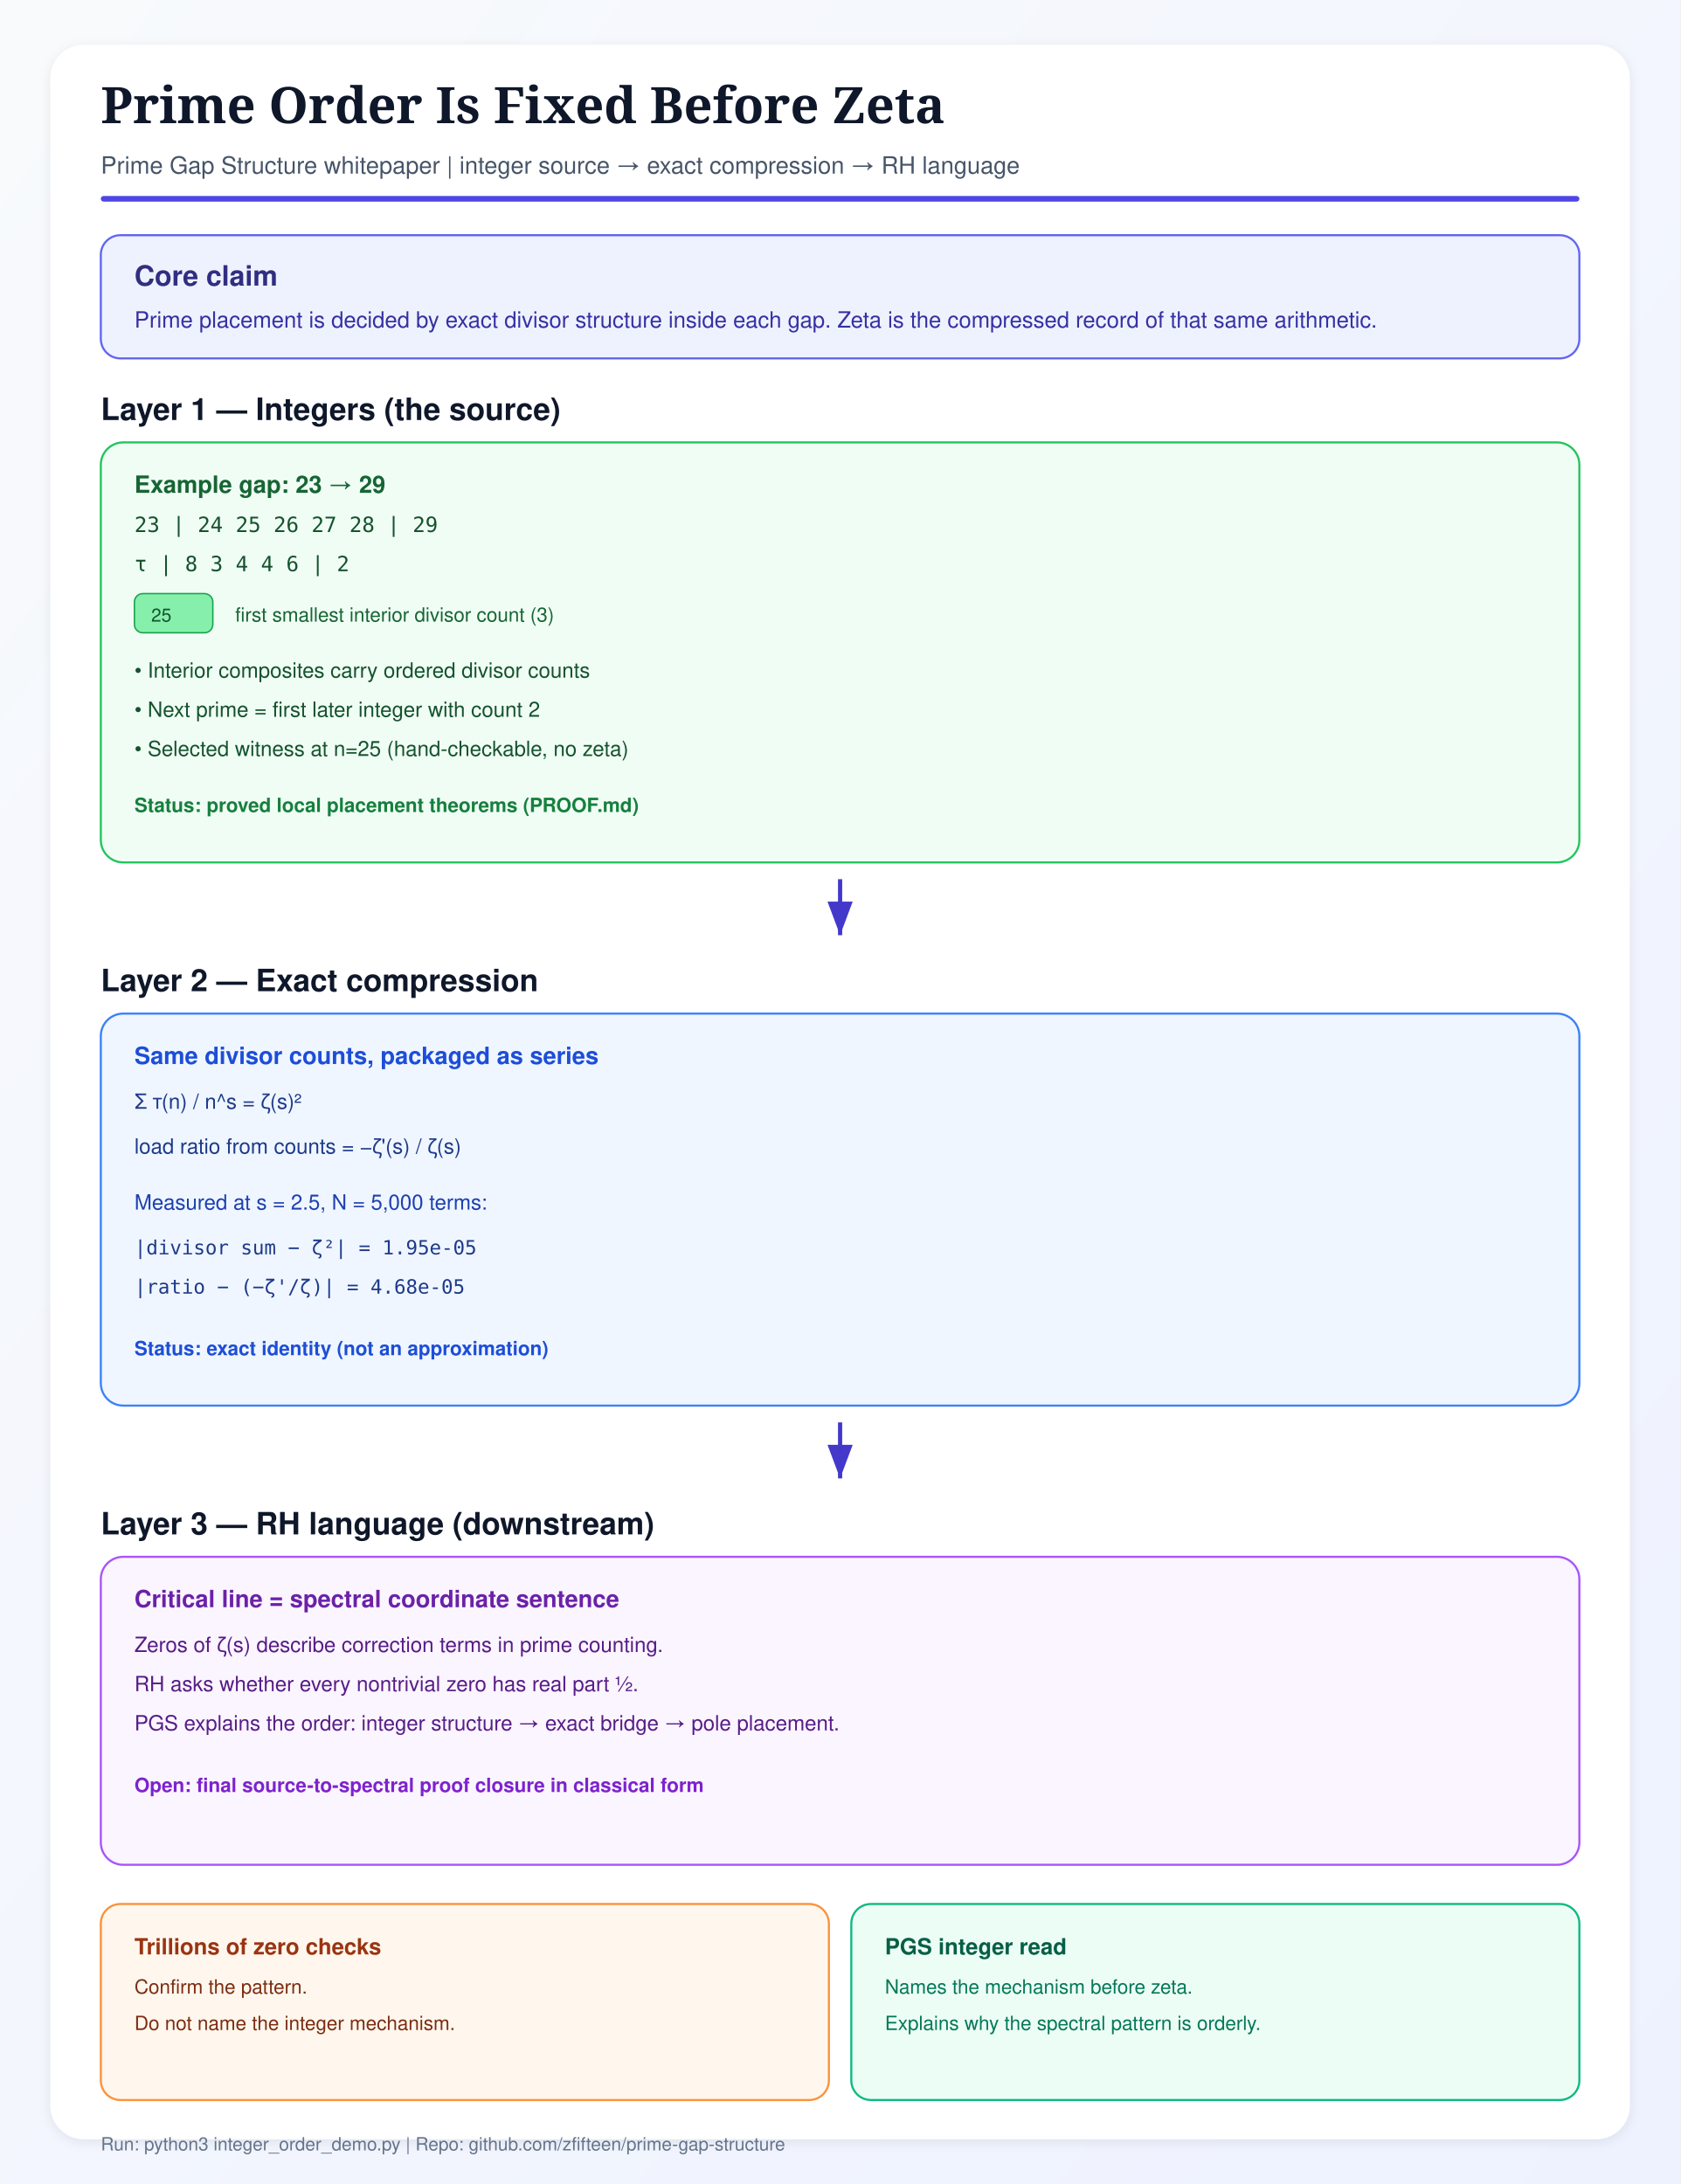
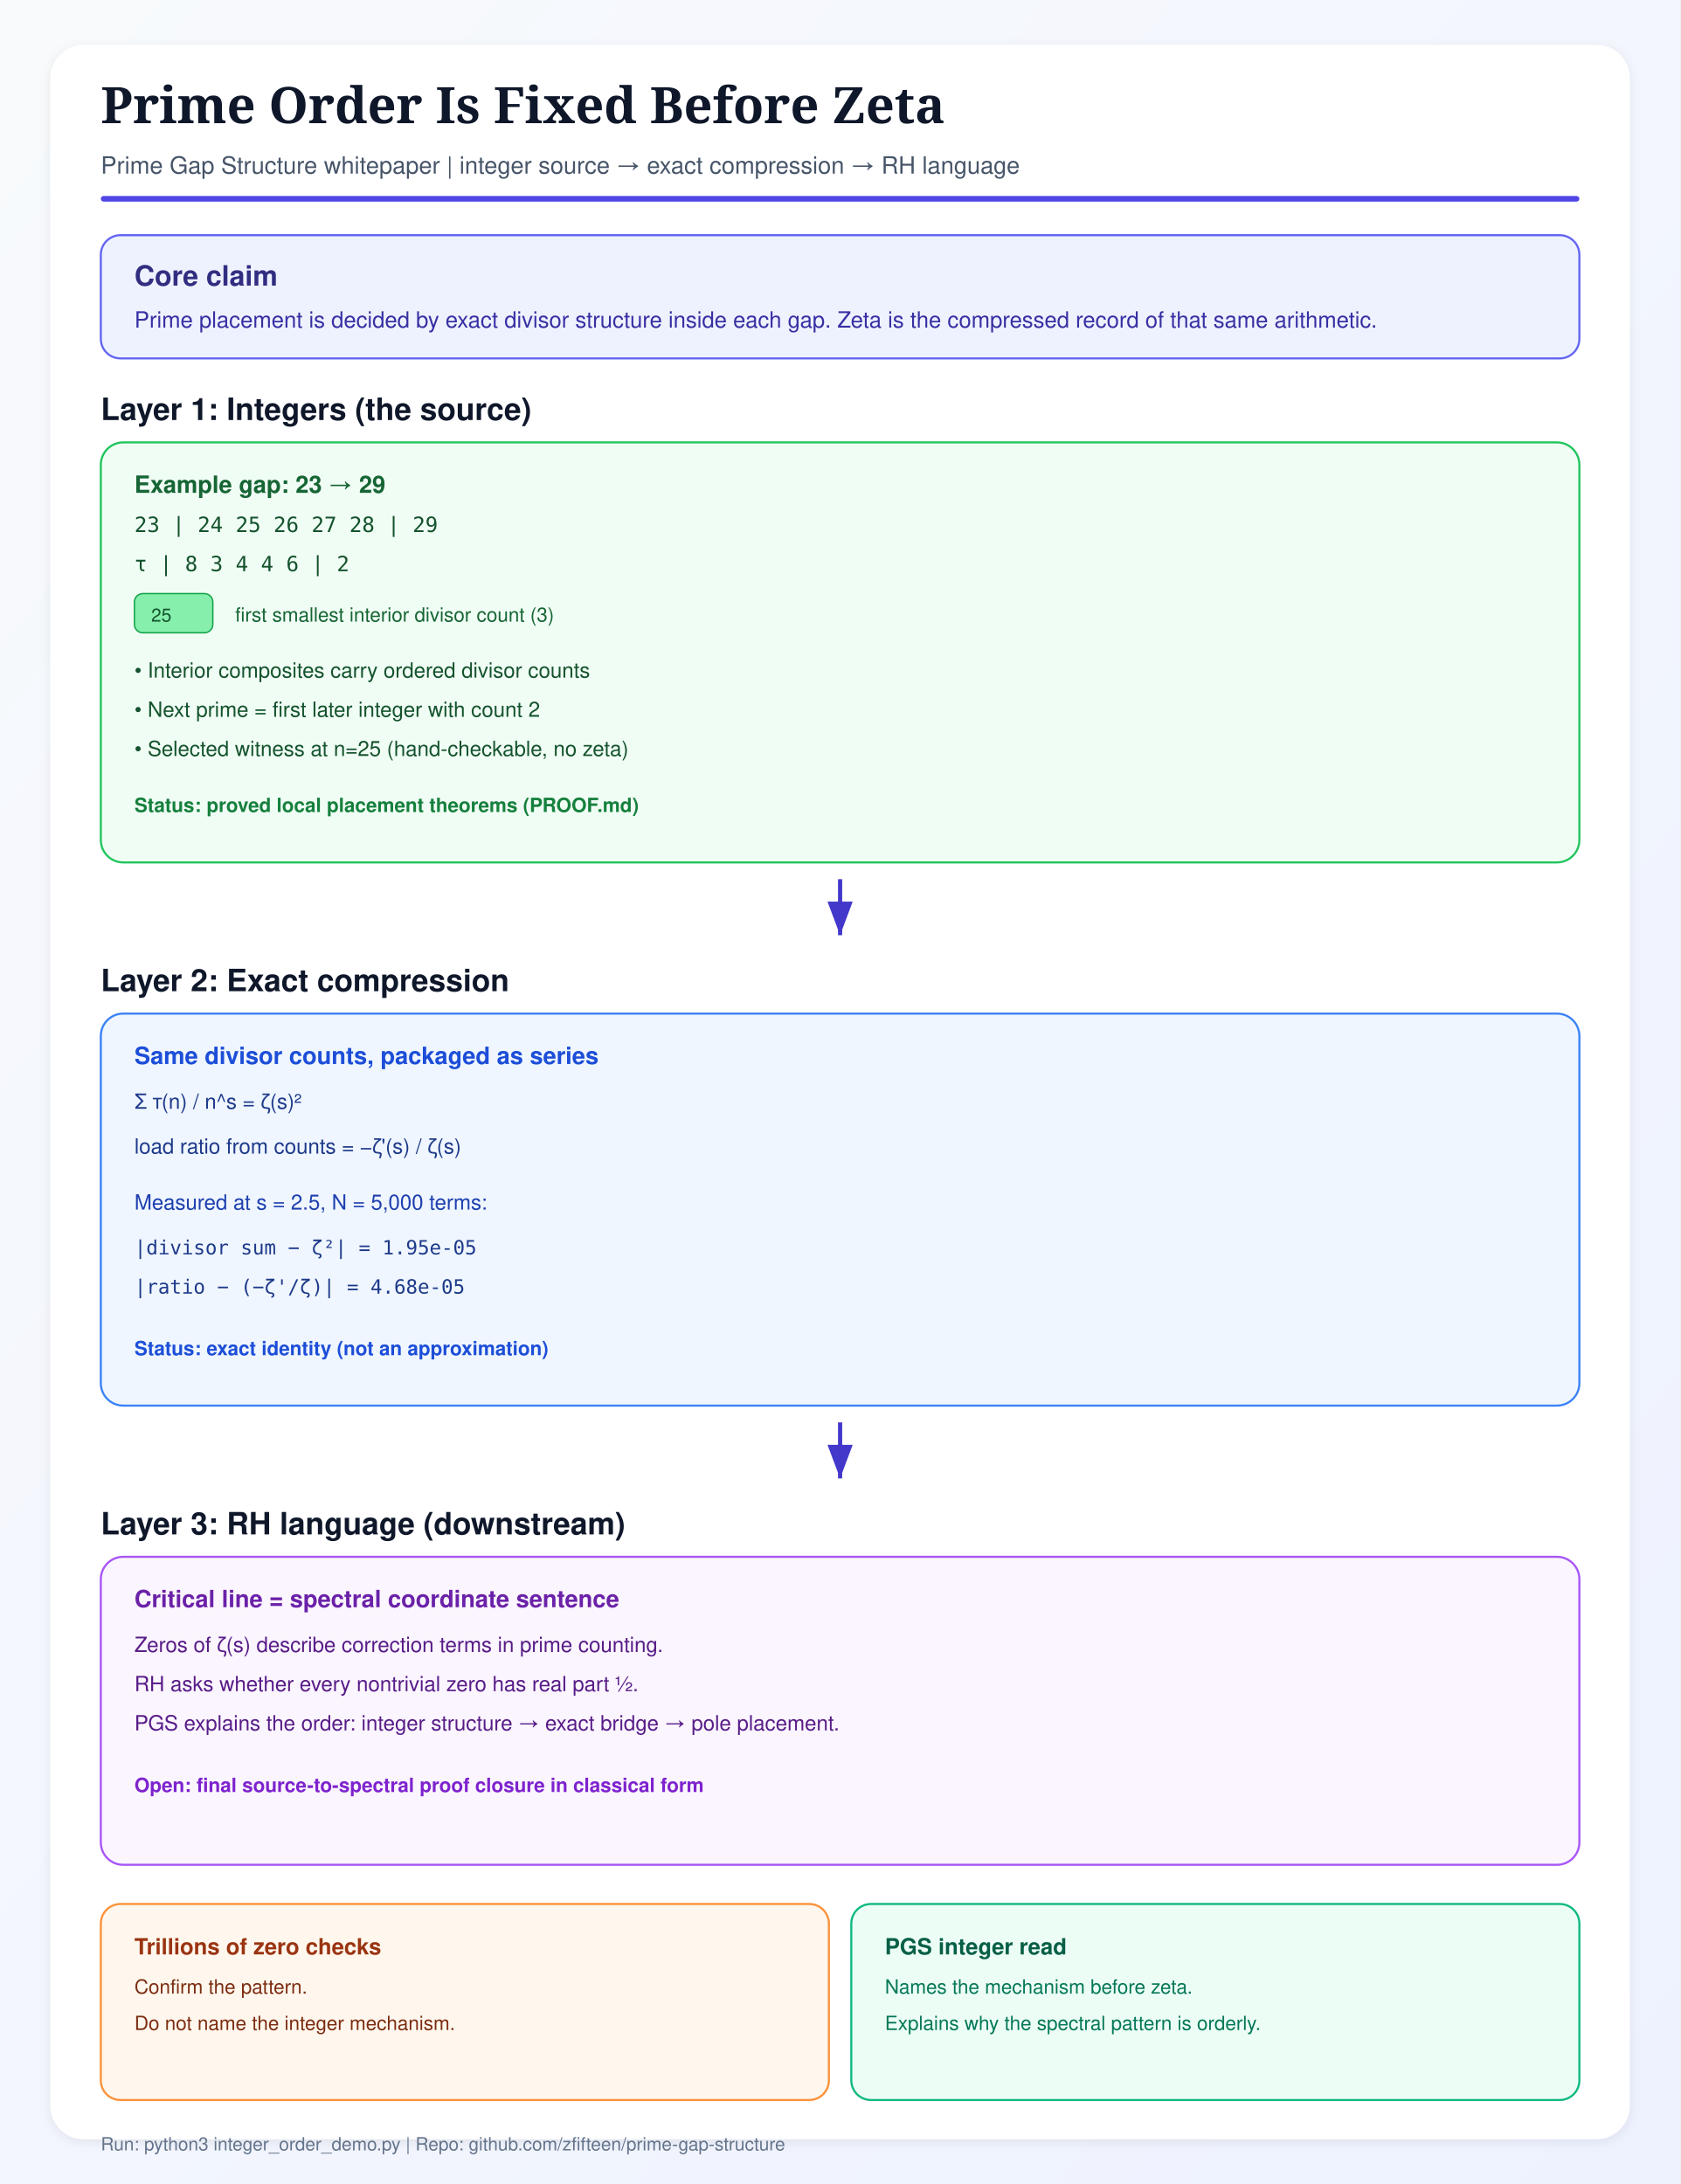
<svg xmlns="http://www.w3.org/2000/svg" width="1200" height="1560" viewBox="0 0 1200 1560">
  <defs>
    <linearGradient id="bg" x1="0" y1="0" x2="1" y2="1">
      <stop offset="0%" stop-color="#f8fafc" />
      <stop offset="100%" stop-color="#eef2ff" />
    </linearGradient>
    <marker id="arrow" markerWidth="10" markerHeight="10" refX="8" refY="3" orient="auto">
      <path d="M0,0 L8,3 L0,6 Z" fill="#4338ca" />
    </marker>
    <filter id="shadow" x="-8%" y="-8%" width="116%" height="116%">
      <feDropShadow dx="0" dy="2" stdDeviation="4" flood-color="#0f172a" flood-opacity="0.08" />
    </filter>
  </defs>
  <rect width="1200" height="1560" fill="url(#bg)" />
  <rect x="36" y="32" width="1128" height="1496" rx="24" fill="#ffffff" filter="url(#shadow)" />
  <text x="72" y="88" font-family="Georgia, serif" font-size="36" fill="#0f172a" font-weight="700">Prime Order Is Fixed Before Zeta</text>
  <text x="72" y="124" font-family="Helvetica, Arial, sans-serif" font-size="17" fill="#475569">Prime Gap Structure whitepaper | integer source → exact compression → RH language</text>
  <rect x="72" y="140" width="1056" height="4" fill="#4f46e5" rx="2" />
  <rect x="72" y="168" width="1056" height="88" rx="14" fill="#eef2ff" stroke="#6366f1" stroke-width="1.5" />
  <text x="96" y="204" font-family="Helvetica, Arial, sans-serif" font-size="20" fill="#312e81" font-weight="700">Core claim</text>
  <text x="96" y="234" font-family="Helvetica, Arial, sans-serif" font-size="16" fill="#3730a3">Prime placement is decided by exact divisor structure inside each gap. Zeta is the compressed record of that same arithmetic.</text>
-   <text x="72" y="300" font-family="Helvetica, Arial, sans-serif" font-size="22" fill="#0f172a" font-weight="700">Layer 1 — Integers (the source)</text>
+   <text x="72" y="300" font-family="Helvetica, Arial, sans-serif" font-size="22" fill="#0f172a" font-weight="700">Layer 1: Integers (the source)</text>
  <rect x="72" y="316" width="1056" height="300" rx="16" fill="#f0fdf4" stroke="#22c55e" stroke-width="1.5" />
  <text x="96" y="352" font-family="Helvetica, Arial, sans-serif" font-size="17" fill="#166534" font-weight="700">Example gap: 23 → 29</text>
  <text x="96" y="380" font-family="monospace" font-size="15" fill="#14532d">23 | 24  25  26  27  28 | 29</text>
  <text x="96" y="408" font-family="monospace" font-size="15" fill="#14532d">τ  |  8   3   4   4   6  |  2</text>
  <rect x="96" y="424" width="56" height="28" rx="6" fill="#86efac" stroke="#16a34a" />
  <text x="108" y="444" font-family="Helvetica, Arial, sans-serif" font-size="13" fill="#14532d">25</text>
  <text x="168" y="444" font-family="Helvetica, Arial, sans-serif" font-size="14" fill="#166534">first smallest interior divisor count (3)</text>
  <text x="96" y="484" font-family="Helvetica, Arial, sans-serif" font-size="15" fill="#14532d">• Interior composites carry ordered divisor counts</text>
  <text x="96" y="512" font-family="Helvetica, Arial, sans-serif" font-size="15" fill="#14532d">• Next prime = first later integer with count 2</text>
  <text x="96" y="540" font-family="Helvetica, Arial, sans-serif" font-size="15" fill="#14532d">• Selected witness at n=25 (hand-checkable, no zeta)</text>
  <text x="96" y="580" font-family="Helvetica, Arial, sans-serif" font-size="14" fill="#15803d" font-weight="700">Status: proved local placement theorems (PROOF.md)</text>
  <line x1="600" y1="628" x2="600" y2="668" stroke="#4338ca" stroke-width="3" marker-end="url(#arrow)" />
-   <text x="72" y="708" font-family="Helvetica, Arial, sans-serif" font-size="22" fill="#0f172a" font-weight="700">Layer 2 — Exact compression</text>
+   <text x="72" y="708" font-family="Helvetica, Arial, sans-serif" font-size="22" fill="#0f172a" font-weight="700">Layer 2: Exact compression</text>
  <rect x="72" y="724" width="1056" height="280" rx="16" fill="#eff6ff" stroke="#3b82f6" stroke-width="1.5" />
  <text x="96" y="760" font-family="Helvetica, Arial, sans-serif" font-size="17" fill="#1d4ed8" font-weight="700">Same divisor counts, packaged as series</text>
  <text x="96" y="792" font-family="Helvetica, Arial, sans-serif" font-size="15" fill="#1e3a8a">Σ τ(n) / n^s  =  ζ(s)²</text>
  <text x="96" y="824" font-family="Helvetica, Arial, sans-serif" font-size="15" fill="#1e3a8a">load ratio from counts  =  −ζ'(s) / ζ(s)</text>
  <text x="96" y="864" font-family="Helvetica, Arial, sans-serif" font-size="15" fill="#1e40af">Measured at s = 2.5, N = 5,000 terms:</text>
  <text x="96" y="896" font-family="monospace" font-size="14" fill="#1e3a8a">|divisor sum − ζ²| = 1.95e-05</text>
  <text x="96" y="924" font-family="monospace" font-size="14" fill="#1e3a8a">|ratio − (−ζ'/ζ)| = 4.68e-05</text>
  <text x="96" y="968" font-family="Helvetica, Arial, sans-serif" font-size="14" fill="#1d4ed8" font-weight="700">Status: exact identity (not an approximation)</text>
  <line x1="600" y1="1016" x2="600" y2="1056" stroke="#4338ca" stroke-width="3" marker-end="url(#arrow)" />
-   <text x="72" y="1096" font-family="Helvetica, Arial, sans-serif" font-size="22" fill="#0f172a" font-weight="700">Layer 3 — RH language (downstream)</text>
+   <text x="72" y="1096" font-family="Helvetica, Arial, sans-serif" font-size="22" fill="#0f172a" font-weight="700">Layer 3: RH language (downstream)</text>
  <rect x="72" y="1112" width="1056" height="220" rx="16" fill="#faf5ff" stroke="#a855f7" stroke-width="1.5" />
  <text x="96" y="1148" font-family="Helvetica, Arial, sans-serif" font-size="17" fill="#6b21a8" font-weight="700">Critical line = spectral coordinate sentence</text>
  <text x="96" y="1180" font-family="Helvetica, Arial, sans-serif" font-size="15" fill="#581c87">Zeros of ζ(s) describe correction terms in prime counting.</text>
  <text x="96" y="1208" font-family="Helvetica, Arial, sans-serif" font-size="15" fill="#581c87">RH asks whether every nontrivial zero has real part ½.</text>
  <text x="96" y="1236" font-family="Helvetica, Arial, sans-serif" font-size="15" fill="#581c87">PGS explains the order: integer structure → exact bridge → pole placement.</text>
  <text x="96" y="1280" font-family="Helvetica, Arial, sans-serif" font-size="14" fill="#7e22ce" font-weight="700">Open: final source-to-spectral proof closure in classical form</text>
  <rect x="72" y="1360" width="520" height="140" rx="14" fill="#fff7ed" stroke="#fb923c" stroke-width="1.5" />
  <text x="96" y="1396" font-family="Helvetica, Arial, sans-serif" font-size="16" fill="#9a3412" font-weight="700">Trillions of zero checks</text>
  <text x="96" y="1424" font-family="Helvetica, Arial, sans-serif" font-size="14" fill="#7c2d12">Confirm the pattern.</text>
  <text x="96" y="1450" font-family="Helvetica, Arial, sans-serif" font-size="14" fill="#7c2d12">Do not name the integer mechanism.</text>
  <rect x="608" y="1360" width="520" height="140" rx="14" fill="#ecfdf5" stroke="#10b981" stroke-width="1.5" />
  <text x="632" y="1396" font-family="Helvetica, Arial, sans-serif" font-size="16" fill="#065f46" font-weight="700">PGS integer read</text>
  <text x="632" y="1424" font-family="Helvetica, Arial, sans-serif" font-size="14" fill="#047857">Names the mechanism before zeta.</text>
  <text x="632" y="1450" font-family="Helvetica, Arial, sans-serif" font-size="14" fill="#047857">Explains why the spectral pattern is orderly.</text>
  <text x="72" y="1536" font-family="Helvetica, Arial, sans-serif" font-size="13" fill="#64748b">Run: python3 integer_order_demo.py  |  Repo: github.com/zfifteen/prime-gap-structure</text>
</svg>
